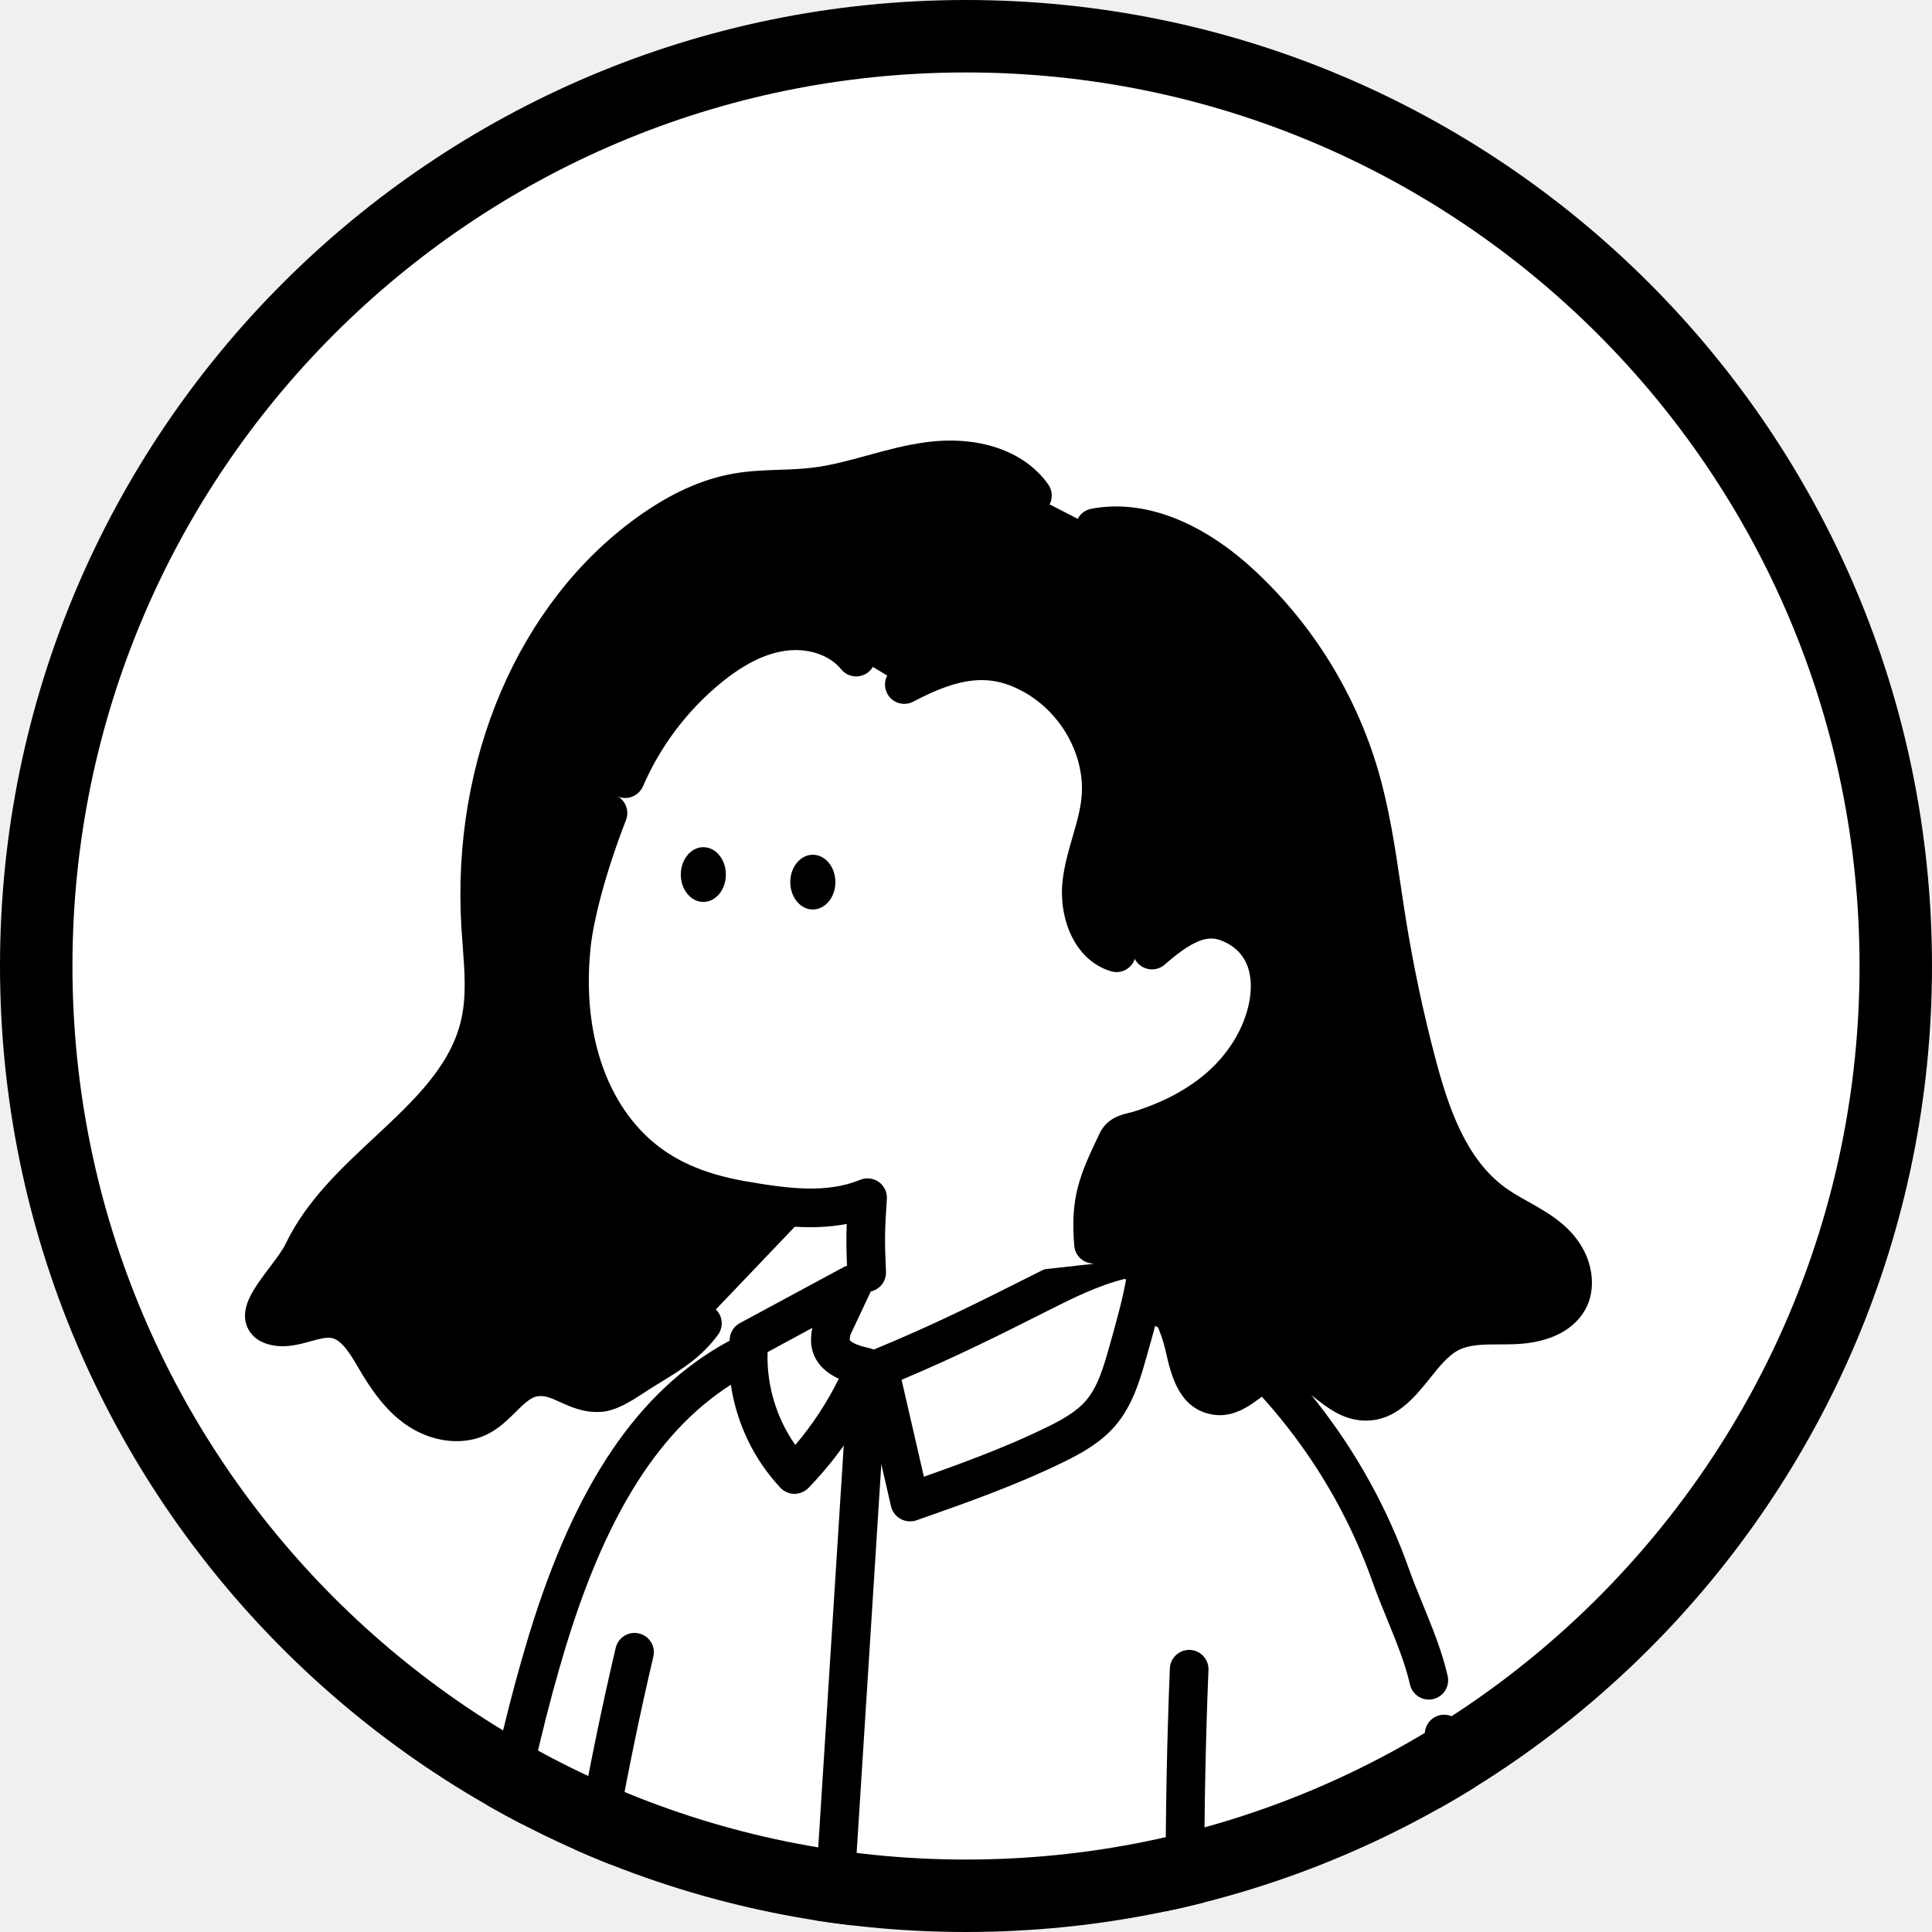
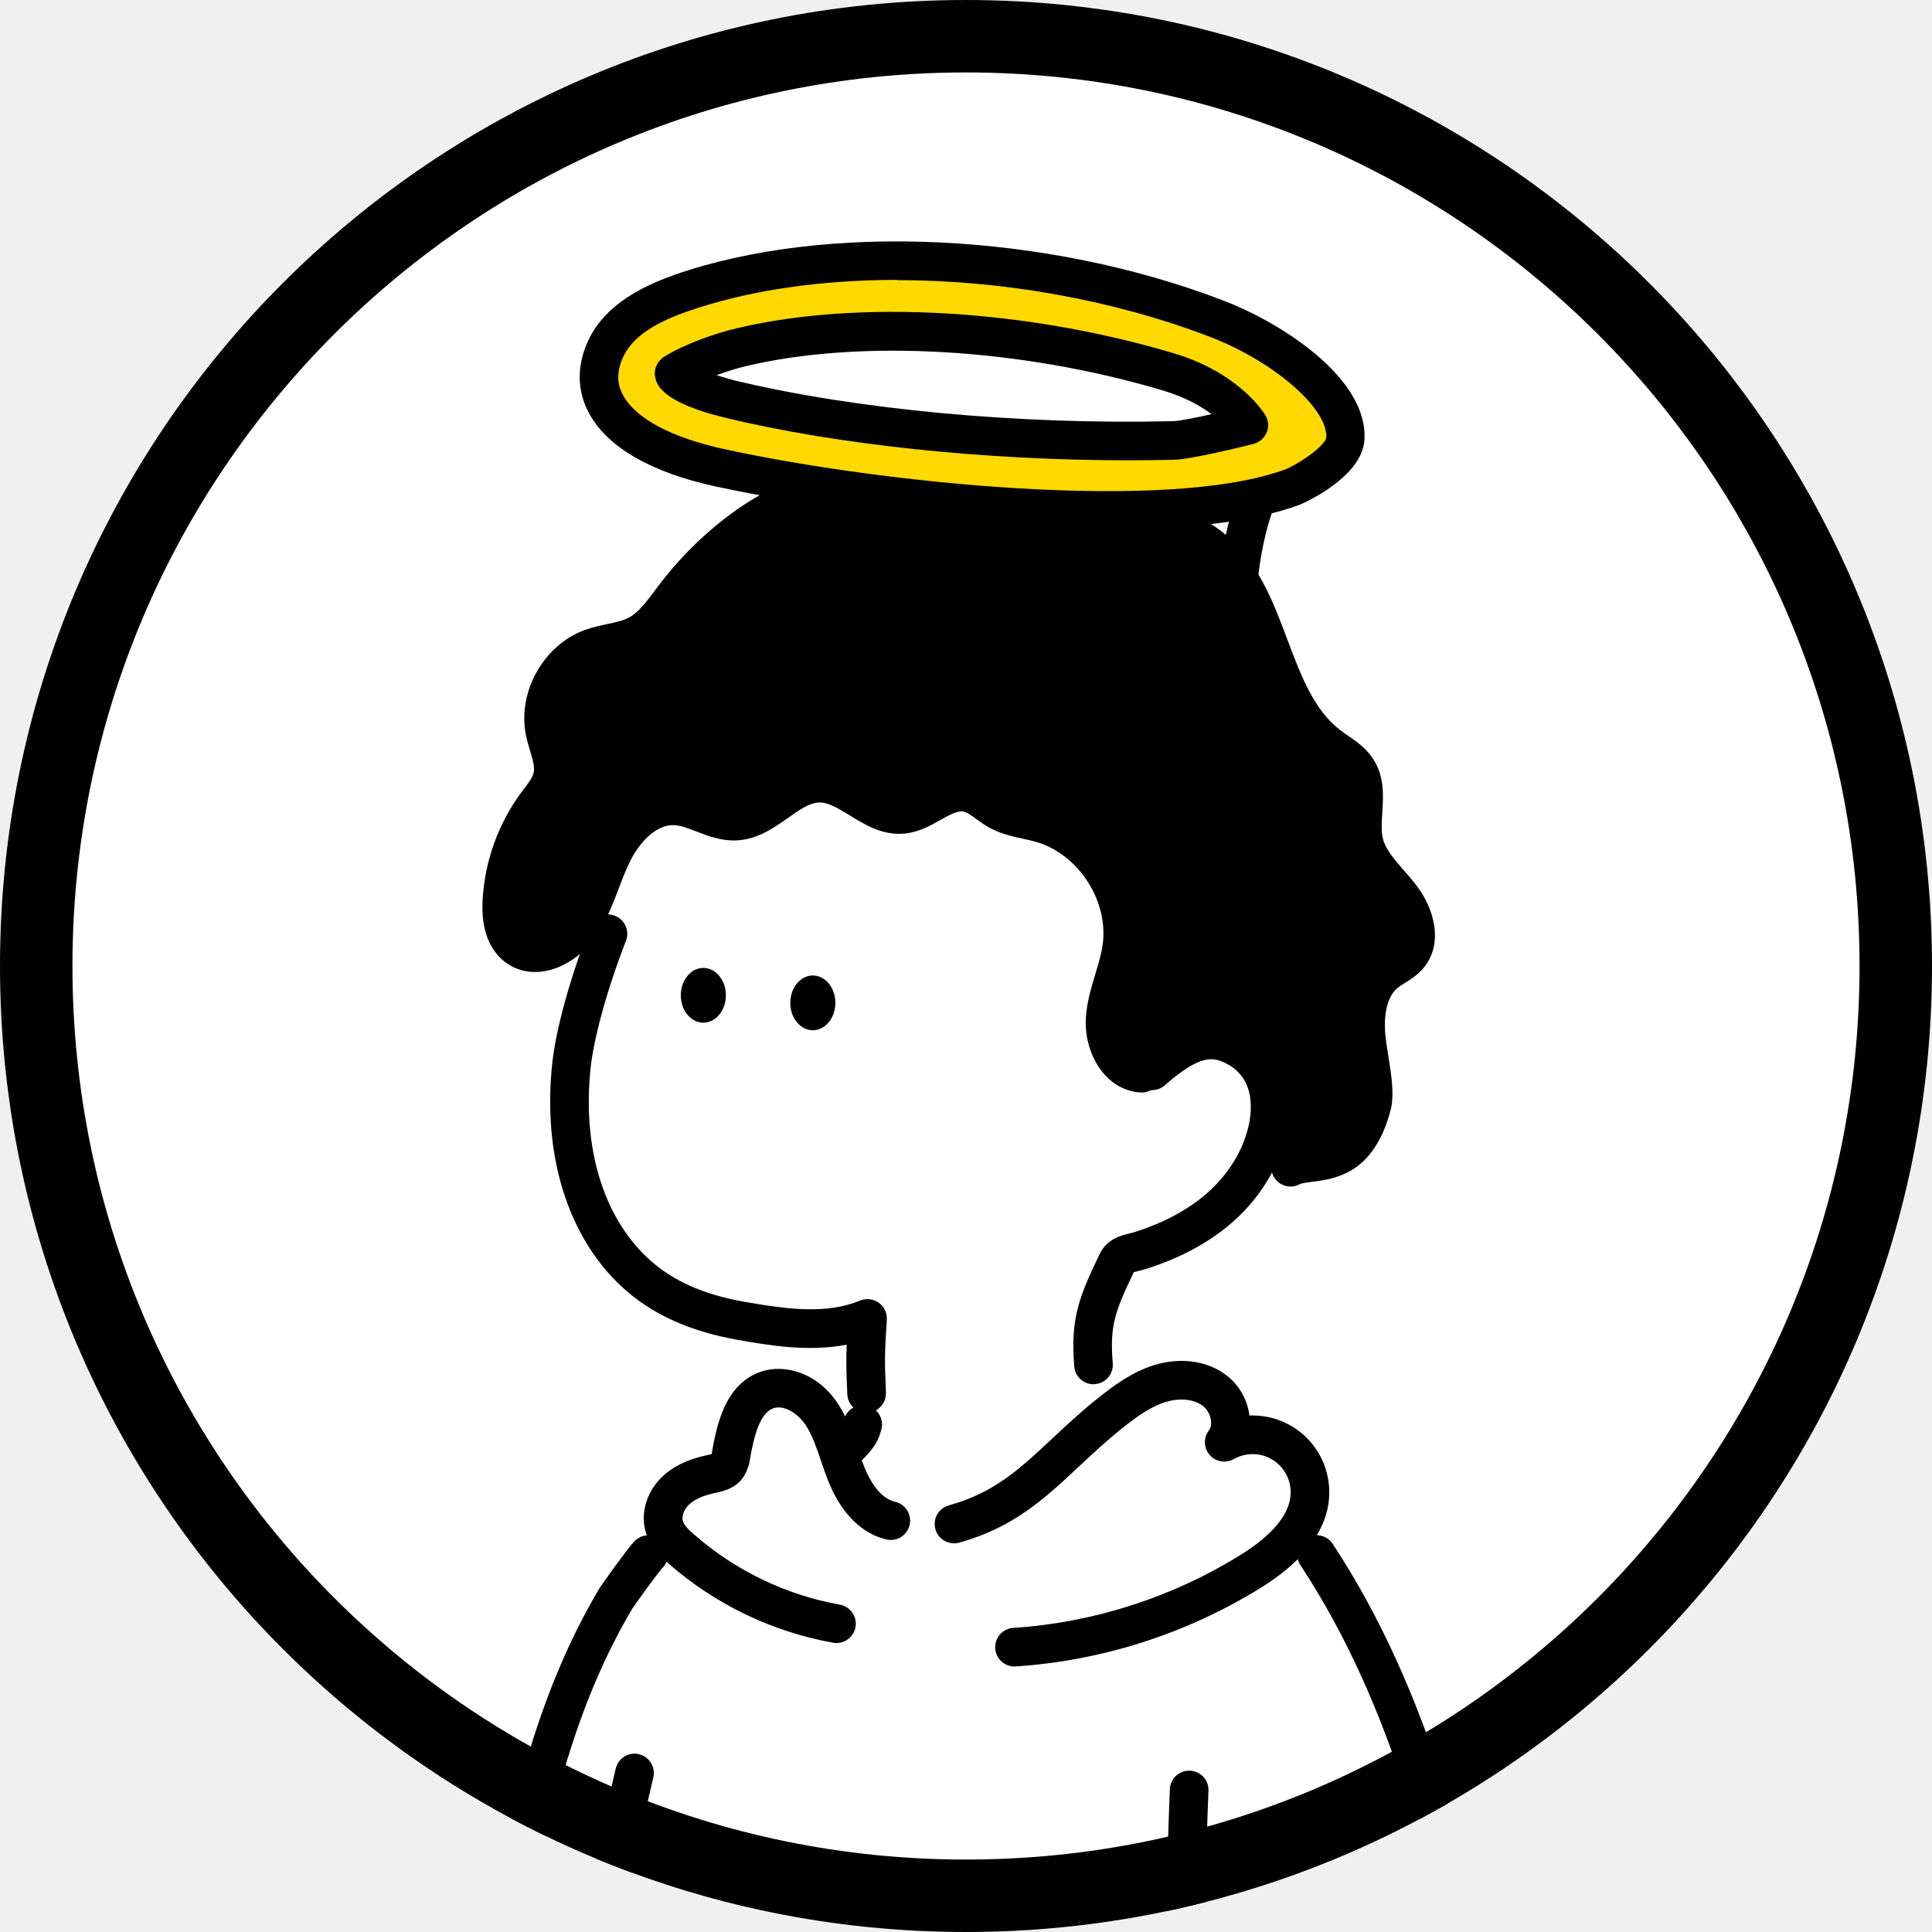
<svg xmlns="http://www.w3.org/2000/svg" width="80" height="80" viewBox="0 0 80 80" fill="none">
-   <mask id="mask0_846_13252" style="mask-type:alpha" maskUnits="userSpaceOnUse" x="0" y="0" width="80" height="80">
+   <mask id="mask0_846_13255" style="mask-type:alpha" maskUnits="userSpaceOnUse" x="0" y="0" width="80" height="80">
    <circle cx="40" cy="40" r="40" fill="white" />
  </mask>
-   <g mask="url(#mask0_846_13252)">
+   <g mask="url(#mask0_846_13255)">
    <rect width="80" height="80" fill="white" />
-     <g clip-path="url(#clip0_846_13252)">
-       <path d="M45.249 51C45.369 52.347 45.92 55.389 47.969 54.933L48.189 55.267C48.089 57.356 47.031 58.829 45.372 60.356C43.687 61.883 41.537 62.8 39.269 62.961C37.269 63.108 35.143 62.629 33.647 61.288C32.151 59.947 31.364 58.088 32.355 56.495H32.499C32.949 56.508 33.364 56.272 33.745 56.032C34.231 55.725 35.232 54.468 35.532 54.107C35.932 53.588 36.095 51.621 36.3 51H45.249Z" fill="white" />
-       <path d="M48.208 54.2C50.567 54.832 52.396 56.649 53.869 58.511C55.476 60.543 56.736 62.825 57.6 65.267C58.084 66.631 58.849 68.165 59.165 69.576L59.587 70.867C61.869 80.697 62.277 90.837 62.427 100.947L62.56 101.099C63.381 104.104 66.448 111.704 67.115 114.904C67.136 115.177 67.091 115.452 66.981 115.704C65.648 117.304 63.381 116.904 61.628 117.448L55.432 118.681C46.564 120.272 37.664 120.661 28.78 119.163L27.104 118.967L21.371 117.869C20.853 117.771 20.285 117.639 19.983 117.203C19.732 116.845 19.733 116.375 19.752 115.939C19.828 114.205 20.028 112.485 20.228 110.764L21.143 102.879H21.073C19.719 102.713 18.631 102.549 17.276 102.385C17.837 96.192 18.557 90.015 19.436 83.852C20.2 78.485 21.089 73.117 22.668 67.932C24.071 63.324 26.296 58.559 30.521 56.248L36.388 56.648L48.208 54.2Z" fill="white" />
-       <path d="M36.4 56.656L37.677 62.2C39.708 61.487 41.744 60.772 43.677 59.827C44.373 59.487 45.072 59.103 45.576 58.515C46.172 57.82 46.439 56.915 46.691 56.031C47.069 54.697 47.451 53.364 47.576 51.981C45.925 52.108 44.4 52.867 42.923 53.612C40.961 54.6 39 55.591 36.4 56.656Z" fill="white" />
-       <path d="M35 54L34.473 54.965C34.401 55.168 34.373 55.384 34.388 55.599C34.479 56.22 35.219 56.476 35.832 56.605C35.143 58.26 34.147 59.771 32.899 61.057C32.208 60.316 31.683 59.437 31.357 58.477C31.032 57.517 30.916 56.5 31.015 55.492L35 53.5C35.248 53.907 35.147 54.123 35 54Z" fill="white" />
-       <path d="M59.164 70.376C58.797 70.376 58.468 70.123 58.384 69.751C58.192 68.895 57.807 67.951 57.433 67.037C57.229 66.54 57.02 66.025 56.845 65.535C56.008 63.169 54.796 60.973 53.241 59.007C52.107 57.573 50.329 55.597 48 54.972C47.573 54.857 47.32 54.419 47.435 53.992C47.549 53.565 47.988 53.312 48.415 53.427C51.203 54.173 53.221 56.403 54.496 58.013C56.16 60.119 57.459 62.468 58.353 64.999C58.515 65.453 58.709 65.928 58.915 66.431C59.313 67.405 59.724 68.413 59.945 69.4C60.041 69.831 59.771 70.259 59.34 70.356C59.281 70.369 59.223 70.376 59.164 70.376Z" fill="black" />
-       <path d="M25.901 119.543C25.852 119.543 25.801 119.537 25.751 119.528L21.224 118.661C20.699 118.556 19.833 118.381 19.332 117.669C18.94 117.111 18.932 116.468 18.956 115.911C19.033 114.148 19.239 112.384 19.436 110.679L21.052 96.744C22.151 87.34 23.285 77.615 25.496 68.232C25.597 67.803 26.028 67.535 26.459 67.637C26.888 67.739 27.155 68.169 27.053 68.6C24.864 77.893 23.735 87.572 22.641 96.932L21.025 110.865C20.831 112.544 20.629 114.279 20.553 115.983C20.544 116.195 20.527 116.592 20.64 116.752C20.773 116.941 21.248 117.037 21.531 117.093L26.051 117.959C26.484 118.041 26.769 118.461 26.685 118.895C26.612 119.276 26.277 119.543 25.901 119.543Z" fill="black" />
-       <path d="M37.683 62.996C37.549 62.996 37.415 62.963 37.297 62.899C37.097 62.789 36.949 62.601 36.897 62.38L35.62 56.836C35.532 56.455 35.733 56.065 36.096 55.916C38.639 54.875 40.6 53.885 42.497 52.931L42.561 52.899C44.023 52.161 45.679 51.325 47.513 51.185C47.748 51.167 47.979 51.253 48.144 51.421C48.309 51.589 48.392 51.821 48.371 52.055C48.24 53.497 47.848 54.877 47.469 56.211L47.457 56.251C47.211 57.117 46.904 58.195 46.18 59.037C45.587 59.729 44.795 60.172 44.025 60.547C42.053 61.511 39.968 62.244 37.951 62.952C37.867 62.981 37.775 62.996 37.683 62.996ZM37.332 57.135L38.256 61.148C39.971 60.541 41.705 59.9 43.325 59.108C43.897 58.828 44.544 58.488 44.968 57.995C45.463 57.417 45.696 56.601 45.92 55.812L45.931 55.772C46.205 54.804 46.469 53.876 46.636 52.94C45.48 53.217 44.365 53.779 43.28 54.327L43.215 54.36C41.452 55.249 39.629 56.167 37.332 57.135Z" fill="black" />
-       <path d="M32.899 61.857C32.896 61.857 32.893 61.857 32.891 61.857C32.672 61.855 32.463 61.763 32.313 61.603C31.54 60.773 30.964 59.808 30.6 58.733C30.236 57.659 30.108 56.543 30.219 55.413C30.244 55.148 30.401 54.913 30.635 54.787L34.937 52.467C35.241 52.303 35.616 52.352 35.867 52.589C36.117 52.827 36.188 53.199 36.041 53.511L35.217 55.264C35.195 55.337 35.184 55.413 35.184 55.491C35.209 55.527 35.364 55.689 35.997 55.823C36.231 55.872 36.429 56.023 36.54 56.233C36.651 56.444 36.663 56.693 36.571 56.913C35.84 58.668 34.797 60.249 33.473 61.615C33.323 61.769 33.115 61.857 32.899 61.857ZM31.784 55.987C31.759 56.747 31.871 57.496 32.116 58.221C32.312 58.8 32.585 59.339 32.932 59.832C33.644 58.993 34.247 58.076 34.733 57.091C34.067 56.781 33.685 56.32 33.596 55.715C33.593 55.695 33.591 55.676 33.589 55.656C33.573 55.429 33.589 55.205 33.636 54.985L31.784 55.987Z" fill="black" />
-       <path d="M21.073 103.68C21.041 103.68 21.008 103.679 20.976 103.675C20.307 103.593 19.693 103.511 19.101 103.431C18.493 103.349 17.864 103.264 17.18 103.181C16.751 103.129 16.44 102.745 16.48 102.315C17.04 96.132 17.768 89.883 18.645 83.74C19.387 78.533 20.295 72.987 21.904 67.7C23.817 61.439 26.435 57.579 30.143 55.551C30.531 55.339 31.016 55.481 31.228 55.869C31.44 56.257 31.297 56.743 30.909 56.955C27.592 58.769 25.216 62.332 23.433 68.167C21.856 73.349 20.96 78.823 20.228 83.965C19.391 89.827 18.691 95.785 18.143 101.688C18.548 101.74 18.935 101.792 19.315 101.844C19.903 101.923 20.509 102.005 21.169 102.085C21.608 102.139 21.92 102.537 21.867 102.976C21.816 103.383 21.472 103.68 21.073 103.68Z" fill="black" />
-       <path d="M34.114 120.668C33.714 120.668 33.368 120.369 33.32 119.963C31.887 107.919 32.666 95.667 33.417 83.817L35.097 57.349C35.126 56.908 35.507 56.577 35.947 56.601C36.388 56.629 36.723 57.009 36.695 57.451L35.015 83.919C34.267 95.696 33.493 107.875 34.91 119.773C34.962 120.212 34.648 120.611 34.209 120.663C34.178 120.667 34.145 120.668 34.114 120.668Z" fill="black" />
-       <path d="M62.483 106.376C62.479 106.376 62.473 106.376 62.469 106.376L50.861 106.185C50.465 106.179 50.133 105.883 50.081 105.489C48.501 93.459 47.949 81.211 48.441 69.087C48.459 68.645 48.831 68.304 49.273 68.32C49.715 68.337 50.059 68.711 50.04 69.152C49.561 80.956 50.079 92.877 51.579 104.597L61.673 104.763C61.668 104.277 61.664 103.793 61.659 103.311C61.555 92.604 61.456 82.492 59.019 71.984C58.919 71.553 59.187 71.124 59.617 71.024C60.048 70.924 60.477 71.192 60.577 71.623C63.055 82.301 63.153 92.499 63.259 103.296C63.265 104.051 63.273 104.807 63.281 105.568C63.284 105.784 63.199 105.992 63.045 106.144C62.897 106.292 62.693 106.376 62.483 106.376Z" fill="black" />
-       <path d="M25.887 32.244C26.657 30.457 27.847 28.881 29.353 27.649C30.233 26.932 31.248 26.328 32.371 26.16C33.493 25.992 34.737 26.325 35.451 27.209L36.745 27.985C38.589 27.008 40.927 26.933 42.756 27.939C44.585 28.944 45.793 31.056 45.576 33.139C45.455 34.303 44.927 35.395 44.795 36.557C44.663 37.72 45.112 39.112 45.627 39.279L45.093 51.256C45.804 51.453 45.911 51.477 46.016 51.5C47.527 52.457 48.609 53.963 49.036 55.7C49.231 56.523 49.421 57.567 50.236 57.777C51.303 58.059 52.081 56.569 53.187 56.463C54.419 56.344 55.224 57.953 56.459 58.035C58.008 58.135 58.619 55.975 59.98 55.235C60.78 54.797 61.749 54.903 62.66 54.876C63.571 54.849 64.612 54.577 64.996 53.752C65.38 52.927 64.897 51.923 64.204 51.327C63.511 50.731 62.636 50.393 61.893 49.86C60.053 48.533 59.244 46.219 58.667 44.028C58.156 42.093 57.741 40.139 57.425 38.161C57.1 36.137 56.877 34.087 56.301 32.119C55.42 29.119 53.755 26.408 51.476 24.267C49.809 22.705 47.58 21.424 45.343 21.853L42.753 20.52C41.828 19.215 39.999 18.892 38.413 19.111C36.828 19.329 35.323 19.971 33.733 20.161C32.667 20.295 31.579 20.212 30.52 20.399C29.173 20.635 27.929 21.291 26.821 22.092C21.845 25.692 19.537 32.203 19.904 38.331C19.984 39.68 20.179 41.052 19.884 42.372C19.003 46.32 14.293 48.199 12.551 51.848C12.043 52.915 10.173 54.541 11.299 54.887C12.14 55.145 13.032 54.449 13.891 54.62C14.661 54.772 15.124 55.537 15.52 56.22C15.989 57.02 16.517 57.82 17.279 58.344C18.04 58.868 19.089 59.08 19.904 58.637C20.719 58.195 21.237 57.141 22.171 57.027C23.224 56.893 23.809 57.749 24.867 57.667C25.267 57.636 25.865 57.249 26.2 57.027C27.296 56.295 28.309 55.863 29.089 54.8L33.671 50" fill="black" />
-       <path d="M45.267 52.333C45.113 50.509 45.481 48.937 46.275 47.287C46.453 46.913 46.841 46.917 47.224 46.796C47.563 46.689 47.899 46.567 48.227 46.428C48.895 46.151 49.525 45.792 50.107 45.361C51.256 44.493 52.151 43.275 52.488 41.861C52.793 40.58 52.579 39.055 51.148 38.333C50.145 37.827 49.245 38.007 47.716 39.351L46.232 39.449C45.113 39.109 44.664 37.716 44.796 36.555C44.928 35.393 45.456 34.3 45.577 33.136C45.795 31.06 44.587 28.948 42.757 27.936C40.928 26.924 38.591 27.003 36.747 27.983L35.452 27.207C34.739 26.323 33.495 25.988 32.372 26.157C31.249 26.327 30.239 26.929 29.355 27.647C27.848 28.879 26.659 30.455 25.888 32.241L25.333 33.467C24.533 34.667 24.4 36.133 24 37.6C24 38.021 22.379 43.712 26.133 47.467C27.467 48.8 29.2 49.333 31 49.733C32.615 49.983 34.379 50.233 35.933 49.6C35.844 50.988 35.831 51.979 35.895 53.368" fill="white" />
-       <path d="M46.232 40.252C46.155 40.252 46.076 40.241 45.999 40.217C44.46 39.749 43.829 37.977 44 36.467C44.073 35.825 44.247 35.227 44.415 34.647C44.575 34.095 44.727 33.573 44.78 33.055C44.96 31.333 43.969 29.517 42.371 28.639C41.021 27.897 39.787 28.009 37.82 29.052C37.429 29.259 36.945 29.111 36.739 28.72C36.532 28.329 36.68 27.845 37.071 27.639C40.121 26.021 41.852 26.528 43.141 27.237C45.288 28.417 46.616 30.877 46.372 33.221C46.303 33.883 46.124 34.497 45.952 35.093C45.796 35.632 45.648 36.141 45.591 36.648C45.495 37.491 45.796 38.484 46.464 38.687C46.887 38.815 47.125 39.263 46.997 39.685C46.892 40.029 46.575 40.252 46.232 40.252Z" fill="black" />
-       <path d="M25.887 33.044C25.781 33.044 25.673 33.023 25.571 32.979C25.165 32.804 24.977 32.333 25.153 31.927C25.972 30.029 27.249 28.336 28.848 27.029C30.013 26.08 31.127 25.537 32.253 25.368C33.761 25.143 35.225 25.655 36.075 26.707C36.352 27.051 36.299 27.555 35.955 27.832C35.611 28.109 35.107 28.056 34.829 27.712C34.344 27.111 33.425 26.812 32.491 26.952C31.656 27.077 30.796 27.508 29.86 28.271C28.459 29.416 27.34 30.9 26.623 32.563C26.491 32.863 26.196 33.044 25.887 33.044Z" fill="black" />
-       <path d="M18.911 59.675C18.208 59.675 17.471 59.447 16.825 59.003C15.941 58.395 15.344 57.5 14.831 56.624C14.552 56.144 14.173 55.491 13.736 55.404C13.512 55.359 13.196 55.447 12.863 55.54C12.357 55.68 11.728 55.855 11.064 55.651C10.481 55.472 10.275 55.076 10.203 54.856C9.953 54.087 10.539 53.311 11.159 52.488C11.425 52.133 11.703 51.768 11.828 51.504C12.671 49.74 14.111 48.396 15.503 47.097C17.131 45.579 18.669 44.144 19.103 42.197C19.316 41.243 19.24 40.229 19.159 39.156C19.139 38.896 19.12 38.636 19.104 38.377C18.691 31.465 21.467 24.976 26.351 21.443C27.735 20.441 29.053 19.843 30.38 19.609C31.021 19.496 31.657 19.475 32.272 19.453C32.745 19.437 33.193 19.421 33.632 19.367C34.397 19.275 35.144 19.071 35.935 18.853C36.696 18.645 37.483 18.429 38.301 18.317C40.508 18.013 42.416 18.663 43.403 20.056C43.659 20.416 43.573 20.916 43.212 21.171C42.852 21.427 42.352 21.341 42.097 20.98C41.348 19.924 39.759 19.729 38.52 19.9C37.804 19.999 37.101 20.191 36.357 20.395C35.545 20.617 34.705 20.847 33.827 20.952C33.32 21.015 32.816 21.033 32.327 21.049C31.741 21.069 31.189 21.089 30.656 21.183C29.572 21.372 28.471 21.881 27.287 22.736C22.843 25.952 20.317 31.907 20.699 38.279C20.713 38.529 20.732 38.781 20.752 39.032C20.837 40.173 20.927 41.355 20.661 42.541C20.119 44.971 18.325 46.644 16.591 48.263C15.248 49.515 13.98 50.697 13.269 52.188C13.075 52.599 12.748 53.029 12.433 53.448C12.293 53.633 12.099 53.891 11.951 54.113C12.1 54.087 12.264 54.041 12.432 53.995C12.908 53.863 13.448 53.712 14.044 53.831C15.191 54.057 15.804 55.115 16.209 55.813C16.693 56.637 17.137 57.272 17.729 57.68C18.223 58.02 18.968 58.229 19.519 57.929C19.745 57.805 19.977 57.577 20.221 57.336C20.675 56.888 21.24 56.329 22.069 56.228C22.829 56.132 23.407 56.395 23.871 56.607C24.253 56.781 24.503 56.887 24.8 56.864C24.853 56.857 25.081 56.803 25.752 56.356C26.031 56.169 26.3 56.005 26.561 55.845C27.303 55.392 27.943 55 28.44 54.323C28.701 53.967 29.203 53.889 29.559 54.151C29.915 54.412 29.992 54.912 29.731 55.269C29.048 56.2 28.209 56.715 27.397 57.211C27.149 57.363 26.893 57.519 26.64 57.688C26.075 58.064 25.476 58.417 24.924 58.46C24.201 58.516 23.649 58.265 23.207 58.063C22.805 57.88 22.564 57.777 22.267 57.816C21.976 57.852 21.684 58.14 21.345 58.475C21.047 58.769 20.708 59.104 20.281 59.336C19.872 59.565 19.4 59.675 18.911 59.675Z" fill="black" />
-       <path d="M56.564 58.824C56.509 58.824 56.453 58.823 56.397 58.819C55.567 58.764 54.947 58.279 54.399 57.849C53.963 57.508 53.584 57.212 53.256 57.244C52.987 57.271 52.647 57.529 52.319 57.78C51.728 58.231 50.993 58.793 50.023 58.535C48.784 58.209 48.481 56.883 48.281 56.005L48.249 55.865C47.883 54.376 46.977 53.088 45.696 52.235L45.52 52.196C45.088 52.103 44.815 51.676 44.908 51.244C45.001 50.812 45.428 50.539 45.86 50.632L46.179 50.701C46.271 50.721 46.357 50.757 46.437 50.808C48.131 51.881 49.327 53.545 49.805 55.492L49.841 55.648C49.963 56.179 50.129 56.907 50.432 56.987C50.631 57.04 50.924 56.831 51.348 56.508C51.831 56.139 52.379 55.72 53.104 55.651C54.071 55.557 54.8 56.129 55.385 56.588C55.787 56.901 56.165 57.199 56.505 57.22C56.984 57.252 57.367 56.808 57.948 56.08C58.392 55.525 58.896 54.896 59.589 54.516C60.409 54.068 61.311 54.067 62.105 54.065C62.281 54.065 62.456 54.065 62.629 54.06C62.945 54.051 63.996 53.973 64.265 53.397C64.476 52.947 64.119 52.299 63.676 51.916C63.34 51.627 62.931 51.396 62.497 51.153C62.143 50.955 61.776 50.748 61.421 50.495C59.375 49.031 58.485 46.504 57.885 44.228C57.369 42.276 56.947 40.276 56.628 38.284C56.556 37.832 56.488 37.377 56.42 36.924C56.193 35.397 55.959 33.817 55.525 32.34C54.685 29.481 53.092 26.891 50.92 24.851C49.847 23.841 47.713 22.213 45.485 22.64C45.052 22.723 44.632 22.439 44.549 22.004C44.467 21.571 44.751 21.151 45.185 21.068C47.353 20.653 49.78 21.581 52.017 23.684C54.397 25.92 56.141 28.757 57.063 31.889C57.527 33.475 57.769 35.108 58.004 36.689C58.071 37.137 58.137 37.585 58.209 38.032C58.52 39.972 58.932 41.92 59.435 43.821C59.989 45.924 60.727 48.029 62.356 49.196C62.639 49.399 62.951 49.575 63.283 49.76C63.767 50.032 64.267 50.312 64.724 50.707C65.981 51.792 66.12 53.215 65.719 54.076C65.263 55.052 64.185 55.615 62.683 55.661C62.495 55.667 62.303 55.668 62.112 55.668C61.449 55.669 60.824 55.669 60.361 55.923C59.949 56.148 59.585 56.603 59.201 57.083C58.573 57.861 57.803 58.824 56.564 58.824Z" fill="black" />
-       <path d="M45.279 52.319C44.868 52.319 44.517 52.004 44.483 51.585C44.313 49.577 44.704 48.659 45.533 46.931C45.837 46.3 46.412 46.161 46.756 46.079C46.831 46.06 46.901 46.044 46.963 46.024C47.28 45.924 47.593 45.809 47.896 45.681C48.508 45.428 49.083 45.101 49.611 44.709C50.675 43.905 51.416 42.824 51.691 41.667C51.832 41.084 52.024 39.668 50.775 39.037C50.229 38.761 49.695 38.653 48.229 39.941C47.897 40.233 47.392 40.2 47.1 39.868C46.808 39.536 46.841 39.031 47.173 38.739C49.277 36.889 50.493 37.103 51.495 37.608C53.047 38.392 53.717 40.089 53.245 42.039C52.885 43.553 51.935 44.957 50.569 45.988C49.932 46.461 49.241 46.853 48.513 47.155C48.168 47.3 47.807 47.433 47.443 47.547C47.332 47.581 47.225 47.608 47.132 47.631C47.073 47.645 46.997 47.663 46.948 47.679C46.181 49.279 45.944 49.88 46.077 51.448C46.115 51.888 45.788 52.275 45.348 52.312C45.324 52.317 45.301 52.319 45.279 52.319Z" fill="black" />
-       <path d="M35.885 53.499C35.46 53.499 35.107 53.164 35.087 52.735C35.044 51.796 35.035 51.324 35.061 50.68C33.459 50.989 31.827 50.705 30.568 50.485C28.535 50.127 26.955 49.403 25.737 48.271C23.5 46.187 22.456 42.808 22.872 38.999C23.028 37.587 23.609 35.485 24.429 33.377C24.589 32.965 25.053 32.761 25.465 32.921C25.877 33.081 26.081 33.545 25.921 33.957C25.012 36.296 24.572 38.185 24.463 39.173C24.101 42.473 24.963 45.363 26.828 47.099C27.825 48.027 29.101 48.601 30.844 48.908C32.625 49.219 34.216 49.428 35.621 48.853C35.876 48.749 36.167 48.784 36.391 48.944C36.615 49.105 36.74 49.369 36.723 49.644C36.637 50.985 36.623 51.281 36.687 52.657C36.707 53.099 36.365 53.473 35.924 53.493C35.909 53.499 35.897 53.499 35.885 53.499Z" fill="black" />
-       <path d="M29.124 37.347C29.64 37.347 30.057 36.839 30.057 36.213C30.057 35.587 29.64 35.08 29.124 35.08C28.608 35.08 28.191 35.587 28.191 36.213C28.191 36.839 28.608 37.347 29.124 37.347Z" fill="black" />
-       <path d="M33.657 37.66C34.173 37.66 34.591 37.153 34.591 36.527C34.591 35.901 34.173 35.393 33.657 35.393C33.142 35.393 32.724 35.901 32.724 36.527C32.724 37.153 33.142 37.66 33.657 37.66Z" fill="black" />
+     <g clip-path="url(#clip0_846_13255)">
+       <path d="M45.249 56C45.369 57.347 45.92 60.389 47.969 59.933L48.189 60.267C48.089 62.356 47.031 63.829 45.372 65.356C43.687 66.883 41.537 67.8 39.269 67.961C37.269 68.108 35.143 67.629 33.647 66.288C32.151 64.947 31.364 63.088 32.355 61.495H32.499C32.949 61.508 33.364 61.272 33.745 61.032C34.231 60.725 35.232 59.468 35.532 59.107C35.932 58.588 36.095 56.621 36.3 56H45.249Z" fill="white" />
+       <path d="M21.076 107.881C19.779 107.635 18.579 107.635 17.245 107.368C18.179 98.035 18.979 89.101 20.979 79.635C22.045 74.835 22.979 70.435 25.512 66.168C25.512 66.168 26.472 64.795 26.845 64.375L27.52 63.26C27.341 62.739 27.557 62.14 27.948 61.752C28.339 61.364 28.881 61.159 29.415 61.044C29.663 60.991 29.937 60.943 30.096 60.745C30.189 60.608 30.247 60.448 30.264 60.283C30.459 59.197 30.745 57.883 31.795 57.547C32.651 57.272 33.573 57.863 34.061 58.62C34.549 59.377 34.728 60.283 35.072 61.113C35.416 61.944 36.005 62.769 36.884 62.967L38.46 63.46C41.372 62.66 43.604 60.4 45.964 58.516C46.591 58.017 47.249 57.531 48.013 57.291C48.777 57.051 49.672 57.092 50.305 57.583C50.939 58.073 51.18 59.076 50.695 59.716C51.059 59.509 51.471 59.403 51.889 59.407C52.308 59.411 52.717 59.524 53.077 59.737C53.437 59.951 53.735 60.255 53.94 60.619C54.145 60.983 54.251 61.396 54.245 61.813L54.512 64.373C56.576 67.505 58.043 70.972 59.163 74.585L59.587 75.867C61.865 85.676 62.275 95.793 62.425 105.881L62.559 106.099C63.38 109.104 66.447 116.704 67.113 119.904C67.135 120.177 67.089 120.452 66.98 120.704C65.647 122.304 63.38 121.904 61.627 122.448L55.431 123.681C46.563 125.272 37.663 125.661 28.779 124.163L27.103 123.967L21.369 122.869C20.852 122.771 20.284 122.639 19.981 122.203C19.731 121.845 19.732 121.375 19.751 120.939C19.827 119.205 20.027 117.485 20.227 115.764L21.14 107.889L21.076 107.881Z" fill="white" />
+       <path d="M41.211 68.259C41.239 68.683 41.591 69.007 42.008 69.007C42.027 69.007 42.044 69.007 42.06 69.003C45.627 68.769 49.119 67.652 52.16 65.775C52.788 65.388 53.315 64.983 53.739 64.562C53.76 64.647 53.796 64.73 53.847 64.808C55.692 67.608 57.181 70.883 58.401 74.817C58.508 75.161 58.824 75.381 59.165 75.381C59.244 75.381 59.324 75.369 59.401 75.345C59.824 75.215 60.06 74.767 59.929 74.344C58.664 70.263 57.112 66.856 55.183 63.928C55.032 63.699 54.785 63.573 54.53 63.568C54.863 63.011 55.035 62.43 55.043 61.828C55.049 61.269 54.908 60.717 54.635 60.231C54.361 59.744 53.963 59.336 53.481 59.052C53.001 58.768 52.452 58.616 51.893 58.611C51.84 58.611 51.788 58.611 51.735 58.613C51.657 57.987 51.333 57.373 50.792 56.955C50.004 56.344 48.873 56.185 47.771 56.532C46.863 56.817 46.104 57.384 45.463 57.895C44.759 58.456 44.17 59.007 43.601 59.539L43.579 59.56C42.23 60.822 41.165 61.819 39.292 62.333C38.865 62.451 38.615 62.891 38.732 63.317C38.849 63.744 39.291 63.995 39.716 63.877C41.971 63.259 43.284 62.029 44.673 60.728L44.695 60.708C45.242 60.197 45.807 59.668 46.46 59.147C47.012 58.708 47.604 58.261 48.251 58.059C48.845 57.872 49.444 57.933 49.813 58.22C50.129 58.465 50.251 58.979 50.055 59.237C49.825 59.54 49.84 59.963 50.091 60.248C50.341 60.533 50.757 60.604 51.088 60.417C51.325 60.283 51.595 60.212 51.867 60.212H51.88C52.157 60.213 52.431 60.289 52.669 60.431C52.908 60.572 53.105 60.773 53.241 61.016C53.377 61.259 53.448 61.532 53.444 61.809C53.433 62.677 52.719 63.553 51.321 64.415C48.501 66.156 45.263 67.191 41.956 67.408C41.516 67.437 41.181 67.817 41.211 68.259Z" fill="black" />
+       <path fill-rule="evenodd" clip-rule="evenodd" d="M26.072 124.576C26.023 124.576 25.972 124.571 25.921 124.561L21.223 123.661C20.697 123.556 19.832 123.381 19.331 122.669C19.186 122.463 19.094 122.246 19.036 122.026C18.447 121.924 17.883 121.699 17.381 121.364C16.713 120.919 16.184 120.297 15.852 119.567C15.797 119.447 15.773 119.316 15.781 119.185C15.794 118.976 15.81 118.761 15.827 118.544L15.829 118.508C15.968 116.635 16.111 114.697 14.815 113.4C14.712 113.297 14.64 113.169 14.604 113.028C14.289 111.768 14.983 110.561 16.341 109.961C16.402 109.312 16.493 108.626 16.71 107.959C16.529 107.793 16.427 107.548 16.453 107.288C16.511 106.71 16.569 106.133 16.625 105.558L16.666 105.144C17.529 96.458 18.344 88.251 20.2 79.468L20.287 79.077C21.32 74.42 22.297 70.021 24.828 65.757C24.839 65.74 24.849 65.724 24.86 65.708L24.875 65.687C25.028 65.469 25.873 64.266 26.252 63.841C26.394 63.681 26.586 63.592 26.784 63.575C26.777 63.557 26.77 63.539 26.764 63.52C26.496 62.74 26.74 61.824 27.385 61.184C27.837 60.736 28.445 60.435 29.248 60.261L29.295 60.251C29.347 60.24 29.416 60.225 29.468 60.211C29.468 60.209 29.469 60.205 29.469 60.205C29.469 60.205 29.469 60.202 29.469 60.2C29.472 60.179 29.475 60.159 29.479 60.139L29.479 60.135C29.674 59.067 29.999 57.283 31.552 56.784C32.477 56.488 33.868 56.804 34.741 58.193C34.836 58.343 34.919 58.496 34.995 58.65C35.153 58.306 35.539 58.112 35.919 58.209C36.347 58.317 36.607 58.753 36.497 59.181C36.377 59.66 36.184 59.98 35.684 60.47C35.725 60.584 35.768 60.696 35.813 60.805C36.001 61.257 36.413 62.039 37.061 62.185C37.492 62.283 37.763 62.711 37.667 63.141C37.569 63.572 37.141 63.843 36.711 63.747C35.708 63.521 34.864 62.695 34.335 61.42C34.204 61.105 34.096 60.789 33.993 60.483L33.988 60.468C33.812 59.948 33.644 59.456 33.385 59.045C33.085 58.568 32.5 58.161 32.04 58.308C31.456 58.496 31.225 59.481 31.057 60.399C31.023 60.683 30.92 60.956 30.76 61.193C30.748 61.211 30.735 61.228 30.721 61.245C30.394 61.652 29.936 61.75 29.631 61.815L29.628 61.816L29.585 61.825C29.099 61.931 28.739 62.096 28.513 62.319C28.315 62.516 28.213 62.809 28.279 63C28.34 63.179 28.543 63.371 28.732 63.533C30.449 65.037 32.539 66.044 34.779 66.447C35.213 66.525 35.503 66.941 35.424 67.376C35.352 67.763 35.015 68.035 34.636 68.035C34.589 68.035 34.541 68.031 34.493 68.021C31.968 67.567 29.612 66.432 27.681 64.741C27.653 64.717 27.624 64.691 27.595 64.665C27.561 64.751 27.512 64.833 27.447 64.905C27.172 65.213 26.461 66.211 26.188 66.6C23.799 70.636 22.851 74.904 21.848 79.424L21.763 79.807C19.924 88.506 19.114 96.678 18.255 105.332L18.255 105.339C18.209 105.792 18.164 106.247 18.119 106.703C18.517 106.759 18.912 106.8 19.321 106.841L19.343 106.843C19.703 106.88 20.07 106.918 20.445 106.968L21.055 101.705C22.152 92.313 23.287 82.602 25.495 73.232C25.596 72.803 26.027 72.535 26.457 72.637C26.887 72.739 27.153 73.169 27.052 73.6C24.865 82.883 23.736 92.551 22.644 101.901L21.023 115.872C20.829 117.549 20.628 119.281 20.552 120.983C20.543 121.195 20.525 121.592 20.639 121.752C20.772 121.941 21.247 122.037 21.529 122.093L26.22 122.991C26.653 123.073 26.939 123.493 26.855 123.927C26.784 124.309 26.449 124.576 26.072 124.576ZM16.131 112.463C16.107 111.854 16.79 111.509 17.056 111.397C17.977 111.662 18.921 111.825 19.875 111.883L19.429 115.727C19.254 117.243 19.073 118.805 18.982 120.37C18.731 120.294 18.491 120.181 18.271 120.033C17.904 119.788 17.603 119.459 17.393 119.072C17.399 118.978 17.406 118.884 17.413 118.789C17.417 118.735 17.422 118.68 17.425 118.625L17.425 118.623C17.57 116.672 17.747 114.259 16.131 112.463ZM20.26 108.558L20.059 110.291C19.347 110.253 18.64 110.148 17.947 109.979C18.003 109.41 18.089 108.847 18.272 108.337C18.573 108.374 18.868 108.404 19.159 108.433L19.22 108.44C19.574 108.476 19.917 108.512 20.26 108.558Z" fill="black" />
+       <path fill-rule="evenodd" clip-rule="evenodd" d="M28.645 124.949C32.421 125.587 36.277 125.905 40.263 125.905C45.091 125.905 50.109 125.436 55.392 124.498C56.109 125.05 56.952 125.341 57.881 125.341C57.981 125.341 58.084 125.339 58.187 125.331C59.6 125.238 60.829 124.47 61.653 123.245C61.723 123.242 61.793 123.231 61.864 123.211C62.361 123.056 62.932 122.984 63.535 122.909C64.92 122.737 66.489 122.541 67.595 121.215C67.644 121.156 67.684 121.091 67.715 121.02C67.873 120.651 67.941 120.243 67.911 119.841C67.908 119.807 67.903 119.773 67.896 119.74C67.499 117.834 66.33 114.565 65.199 111.404L65.199 111.403C64.411 109.203 63.668 107.124 63.329 105.887C63.306 105.803 63.271 105.726 63.226 105.657C63.094 96.016 62.741 86.739 60.472 76.959C60.372 76.528 59.943 76.26 59.512 76.36C59.081 76.46 58.813 76.889 58.913 77.32C61.445 88.236 61.555 98.593 61.671 109.557V109.56L61.673 109.763L51.579 109.597C50.079 97.877 49.561 85.956 50.04 74.152C50.059 73.711 49.715 73.337 49.273 73.32C48.832 73.304 48.459 73.645 48.441 74.087C47.949 86.211 48.501 98.459 50.081 110.489C50.122 110.799 50.337 111.048 50.619 111.144C50.506 111.963 50.477 112.792 50.532 113.619C50.532 113.768 50.557 113.915 50.609 114.055C50.669 114.215 50.759 114.359 50.876 114.481C50.887 114.493 50.899 114.504 50.91 114.515C50.427 114.881 50.027 115.348 49.851 115.911C49.699 116.397 49.652 117.155 50.292 117.995C50.884 118.773 51.701 119.241 52.423 119.653C52.565 119.735 52.707 119.816 52.848 119.9C53.045 120.017 53.261 120.802 53.355 121.146L53.357 121.153C53.423 121.393 53.485 121.62 53.559 121.823C53.728 122.287 53.929 122.71 54.158 123.088C45.075 124.611 36.805 124.704 28.911 123.372C28.475 123.297 28.063 123.592 27.989 124.028C27.916 124.463 28.209 124.876 28.645 124.949ZM53.384 114.785C53.304 115.013 53.122 115.203 52.873 115.283C52.132 115.523 51.503 115.988 51.377 116.389C51.353 116.465 51.291 116.667 51.564 117.025C51.96 117.545 52.57 117.894 53.215 118.263L53.216 118.264L53.325 118.326C53.439 118.392 53.553 118.457 53.665 118.524C54.417 118.97 54.684 119.944 54.899 120.726L54.9 120.729C54.956 120.936 55.011 121.132 55.061 121.273C55.493 122.459 56.365 123.844 58.08 123.733C59.207 123.659 60.567 122.812 61.013 120.659C61.356 119.003 61.046 117.221 60.746 115.496L60.73 115.4C60.699 115.223 60.668 115.046 60.639 114.869C60.633 114.834 60.629 114.799 60.628 114.764L53.384 114.785ZM62.017 114.195C62.118 114.306 62.189 114.445 62.216 114.604C62.251 114.808 62.285 115.012 62.321 115.217L62.322 115.224C62.648 117.095 62.984 119.03 62.58 120.984C62.548 121.139 62.511 121.291 62.47 121.439C62.76 121.393 63.049 121.357 63.335 121.321C64.535 121.172 65.579 121.041 66.28 120.285C66.307 120.196 66.319 120.101 66.316 120.008C65.929 118.2 64.744 114.886 63.696 111.955L63.654 111.838L63.652 111.833C63.521 111.466 63.391 111.102 63.263 110.745C63.231 110.894 63.156 111.033 63.045 111.143C62.897 111.292 62.693 111.376 62.483 111.376H62.469L62.201 111.372L62.267 113.061C62.273 113.269 62.289 113.78 62.017 114.195ZM60.599 111.345L52.226 111.208C52.126 111.864 52.088 112.528 52.112 113.192L60.669 113.168C60.669 113.159 60.669 113.149 60.669 113.138C60.669 113.132 60.669 113.126 60.668 113.12L60.599 111.345Z" fill="black" />
+       <path d="M47.265 44.443C46.267 44.369 45.699 43.196 45.76 42.199C45.821 41.201 46.293 40.271 46.441 39.281C46.781 37.061 45.269 34.705 43.108 34.091C42.517 33.923 41.884 33.868 41.347 33.571C40.899 33.321 40.525 32.904 40.023 32.816C39.096 32.645 38.333 33.616 37.396 33.72C36.152 33.853 35.191 32.428 33.939 32.431C32.645 32.431 31.751 33.94 30.46 34.001C29.595 34.043 28.821 33.413 27.956 33.371C26.837 33.317 25.908 34.255 25.401 35.253C24.895 36.252 24.644 37.38 24.02 38.311C23.449 39.161 22.257 39.817 21.425 39.22C20.851 38.809 20.74 38.004 20.781 37.3C20.865 35.856 21.365 34.467 22.22 33.3C22.487 32.945 22.783 32.596 22.879 32.167C23.012 31.535 22.687 30.907 22.559 30.272C22.277 28.872 23.144 27.331 24.487 26.843C25.121 26.613 25.831 26.596 26.425 26.277C27.02 25.959 27.441 25.355 27.855 24.803C30.043 21.88 33.548 19.488 37.14 20.136C39.344 20.536 41.273 22.02 44.015 22.536C45.923 21.119 48.863 21.336 50.532 23.033C52.688 25.215 52.604 29.081 55.065 30.916C55.457 31.209 55.913 31.449 56.181 31.857C56.751 32.724 56.237 33.901 56.481 34.911C56.695 35.787 57.439 36.411 57.992 37.123C58.545 37.835 58.9 38.913 58.309 39.595C58.052 39.891 57.669 40.041 57.367 40.289C56.623 40.897 56.475 41.98 56.567 42.936C56.659 43.892 56.989 45.107 56.8 45.8C56.039 48.617 54.277 47.899 53.441 48.333" fill="black" />
+       <path d="M25.333 38.467C24.533 39.667 24.4 41.133 24 42.6C24 43.021 22.378 48.712 26.133 52.467C27.466 53.8 29.2 54.333 31 54.733C32.614 54.983 34.379 55.233 35.933 54.6C35.844 55.988 35.831 56.979 35.895 58.368L45.267 57.4C45.113 55.576 45.477 53.935 46.27 52.284C46.449 51.911 46.837 51.915 47.22 51.793C47.559 51.687 47.895 51.564 48.223 51.425C48.891 51.148 49.521 50.789 50.102 50.359C51.252 49.491 52.147 48.272 52.484 46.859C52.789 45.577 52.575 44.052 51.144 43.331C50.141 42.824 49.241 43.004 47.712 44.348L47.261 44.444C46.263 44.371 45.695 43.197 45.756 42.2C45.817 41.203 46.289 40.272 46.437 39.283C46.777 37.063 45.265 34.707 43.104 34.092C42.513 33.924 41.88 33.869 41.343 33.572C40.895 33.323 40.521 32.905 40.019 32.817C39.092 32.647 38.329 33.617 37.392 33.721C36.148 33.855 35.187 32.429 33.934 32.432C32.641 32.432 31.747 33.941 30.456 34.003C29.59 34.044 28.817 33.415 27.952 33.372C26.833 33.319 25.904 34.256 25.397 35.255C24.89 36.253 24.64 37.381 24.016 38.312" fill="white" />
+       <path d="M53.441 49.133C53.152 49.133 52.873 48.976 52.731 48.703C52.527 48.311 52.68 47.828 53.072 47.624C53.413 47.447 53.781 47.399 54.137 47.353C54.956 47.248 55.603 47.165 56.028 45.591C56.113 45.277 56 44.572 55.909 44.007C55.856 43.676 55.801 43.335 55.771 43.013C55.629 41.548 56.016 40.36 56.861 39.671C57.02 39.54 57.184 39.437 57.329 39.348C57.484 39.251 57.631 39.16 57.707 39.071C57.965 38.772 57.735 38.095 57.361 37.615C57.231 37.447 57.084 37.279 56.929 37.101C56.451 36.556 55.909 35.937 55.705 35.1C55.576 34.564 55.609 34.031 55.64 33.559C55.673 33.035 55.701 32.583 55.515 32.297C55.399 32.121 55.163 31.959 54.912 31.787C54.803 31.712 54.693 31.636 54.588 31.557C53.084 30.436 52.441 28.728 51.82 27.076C51.32 25.745 50.847 24.489 49.965 23.596C48.584 22.192 46.079 22.001 44.495 23.179C44.316 23.312 44.089 23.364 43.869 23.323C42.343 23.035 41.043 22.461 39.897 21.955C38.899 21.513 37.956 21.097 37 20.923C34.771 20.52 31.364 21.453 28.497 25.281L28.407 25.403C27.988 25.965 27.513 26.601 26.805 26.981C26.356 27.223 25.883 27.324 25.464 27.412C25.211 27.467 24.971 27.517 24.76 27.593C23.789 27.945 23.141 29.1 23.344 30.113C23.376 30.269 23.425 30.439 23.479 30.617C23.628 31.121 23.797 31.691 23.663 32.331C23.537 32.892 23.225 33.301 22.949 33.663L22.861 33.779C22.101 34.816 21.657 36.051 21.581 37.344C21.545 37.955 21.659 38.4 21.892 38.567C21.96 38.616 22.073 38.675 22.288 38.636C22.657 38.569 23.097 38.252 23.357 37.863C23.679 37.384 23.895 36.819 24.124 36.22C24.292 35.783 24.465 35.331 24.689 34.889C25.283 33.72 26.464 32.496 27.996 32.569C28.531 32.596 29.004 32.779 29.42 32.939C29.803 33.087 30.131 33.215 30.424 33.2C30.825 33.181 31.255 32.879 31.711 32.557C32.329 32.121 33.029 31.628 33.941 31.628H33.947C34.772 31.628 35.44 32.039 36.029 32.401C36.517 32.701 36.939 32.961 37.313 32.921C37.56 32.893 37.855 32.728 38.168 32.552C38.701 32.252 39.365 31.879 40.171 32.027C40.676 32.115 41.064 32.397 41.376 32.624C41.505 32.717 41.627 32.807 41.739 32.869C42.001 33.015 42.345 33.089 42.711 33.169C42.911 33.213 43.119 33.259 43.329 33.319C45.885 34.045 47.637 36.773 47.235 39.4C47.161 39.892 47.021 40.353 46.887 40.8C46.733 41.305 46.589 41.783 46.561 42.245C46.524 42.863 46.849 43.607 47.327 43.643C47.767 43.675 48.099 44.059 48.065 44.499C48.033 44.939 47.649 45.271 47.209 45.237C45.712 45.128 44.877 43.548 44.964 42.147C45.004 41.497 45.183 40.907 45.355 40.336C45.479 39.927 45.595 39.54 45.652 39.16C45.932 37.332 44.668 35.363 42.891 34.857C42.727 34.811 42.552 34.772 42.368 34.732C41.928 34.636 41.431 34.527 40.961 34.268C40.763 34.157 40.588 34.031 40.433 33.919C40.228 33.769 40.033 33.628 39.887 33.603C39.645 33.559 39.324 33.739 38.952 33.948C38.533 34.184 38.06 34.451 37.485 34.513C36.565 34.612 35.835 34.163 35.189 33.765C34.741 33.489 34.317 33.229 33.943 33.229H33.941C33.535 33.229 33.116 33.524 32.631 33.867C32.037 34.284 31.365 34.759 30.499 34.799C29.871 34.829 29.324 34.617 28.843 34.432C28.509 34.303 28.193 34.181 27.917 34.168C27.148 34.131 26.465 34.924 26.116 35.613C25.929 35.981 25.779 36.375 25.619 36.793C25.368 37.448 25.108 38.125 24.687 38.755C24.18 39.509 23.371 40.067 22.572 40.211C21.979 40.317 21.421 40.199 20.96 39.868C20.467 39.515 19.895 38.773 19.984 37.251C20.077 35.649 20.628 34.119 21.576 32.825L21.677 32.692C21.871 32.439 22.053 32.2 22.1 31.989C22.149 31.756 22.055 31.439 21.945 31.071C21.884 30.865 21.821 30.655 21.776 30.427C21.42 28.652 22.513 26.705 24.215 26.087C24.529 25.973 24.835 25.908 25.129 25.845C25.473 25.772 25.799 25.703 26.049 25.568C26.443 25.357 26.788 24.893 27.123 24.444L27.216 24.319C29.381 21.427 33.163 18.601 37.284 19.344C38.428 19.552 39.455 20.005 40.543 20.487C41.572 20.941 42.633 21.411 43.844 21.68C46.068 20.26 49.248 20.581 51.104 22.468C52.224 23.601 52.78 25.079 53.317 26.508C53.883 28.011 54.416 29.429 55.545 30.271C55.635 30.337 55.727 30.4 55.819 30.464C56.168 30.704 56.564 30.976 56.852 31.415C57.333 32.147 57.283 32.949 57.237 33.656C57.212 34.049 57.189 34.42 57.261 34.719C57.372 35.173 57.741 35.595 58.133 36.043C58.297 36.229 58.465 36.423 58.625 36.628C59.405 37.631 59.797 39.099 58.916 40.115C58.681 40.384 58.415 40.551 58.179 40.699C58.064 40.771 57.956 40.837 57.876 40.904C57.292 41.381 57.324 42.428 57.365 42.855C57.392 43.127 57.44 43.429 57.491 43.748C57.617 44.541 57.749 45.361 57.573 46.005C56.869 48.612 55.287 48.813 54.341 48.935C54.135 48.961 53.9 48.991 53.811 49.037C53.692 49.104 53.567 49.133 53.441 49.133Z" fill="black" />
+       <path d="M45.279 57.319C44.868 57.319 44.517 57.002 44.483 56.585C44.313 54.577 44.704 53.657 45.533 51.931C45.837 51.3 46.412 51.161 46.756 51.078C46.831 51.06 46.901 51.044 46.963 51.024C47.28 50.924 47.593 50.809 47.896 50.681C48.508 50.428 49.083 50.101 49.611 49.709C50.675 48.905 51.416 47.822 51.691 46.666C51.832 46.084 52.024 44.668 50.775 44.037C50.229 43.761 49.695 43.653 48.229 44.941C47.897 45.233 47.392 45.2 47.1 44.868C46.808 44.536 46.841 44.031 47.173 43.739C49.277 41.889 50.495 42.102 51.495 42.608C53.047 43.392 53.717 45.089 53.245 47.038C52.885 48.553 51.935 49.957 50.569 50.988C49.932 51.461 49.241 51.853 48.513 52.154C48.168 52.3 47.807 52.433 47.443 52.547C47.332 52.581 47.225 52.608 47.132 52.63C47.073 52.645 46.997 52.663 46.948 52.678C46.181 54.279 45.944 54.88 46.077 56.448C46.115 56.888 45.788 57.276 45.348 57.312C45.324 57.317 45.301 57.319 45.279 57.319Z" fill="black" />
+       <path d="M35.884 58.499C35.459 58.499 35.105 58.164 35.085 57.735C35.043 56.796 35.033 56.324 35.06 55.68C33.457 55.989 31.825 55.705 30.567 55.485C28.533 55.127 26.953 54.403 25.736 53.271C23.499 51.187 22.455 47.808 22.871 43.999C23.027 42.587 23.608 40.485 24.428 38.377C24.588 37.965 25.052 37.761 25.464 37.921C25.876 38.081 26.08 38.545 25.92 38.957C25.011 41.296 24.571 43.185 24.461 44.173C24.1 47.473 24.961 50.363 26.827 52.099C27.824 53.027 29.1 53.601 30.843 53.908C32.624 54.219 34.213 54.428 35.62 53.853C35.875 53.749 36.165 53.784 36.389 53.944C36.613 54.104 36.739 54.369 36.721 54.644C36.636 55.985 36.621 56.281 36.685 57.657C36.705 58.099 36.364 58.473 35.923 58.493C35.909 58.499 35.897 58.499 35.884 58.499Z" fill="black" />
+       <path d="M29.124 42.347C29.64 42.347 30.057 41.839 30.057 41.213C30.057 40.587 29.64 40.08 29.124 40.08C28.608 40.08 28.191 40.587 28.191 41.213C28.191 41.839 28.608 42.347 29.124 42.347Z" fill="black" />
+       <path d="M33.657 42.66C34.173 42.66 34.591 42.153 34.591 41.527C34.591 40.901 34.173 40.393 33.657 40.393C33.142 40.393 32.724 40.901 32.724 41.527C32.724 42.153 33.142 42.66 33.657 42.66Z" fill="black" />
+       <path d="M51.522 34.912C51.112 34.912 50.772 34.602 50.732 34.192C50.502 31.972 50.382 29.722 50.352 27.492C50.312 24.282 50.532 20.932 52.382 18.212C52.632 17.852 53.132 17.752 53.492 18.002C53.862 18.252 53.952 18.752 53.702 19.112C52.102 21.472 51.912 24.532 51.952 27.482C51.982 29.662 52.102 31.862 52.322 34.032C52.362 34.472 52.042 34.862 51.612 34.912C51.582 34.912 51.562 34.912 51.532 34.912H51.522Z" fill="black" />
+       <path d="M50.39 13.19C43.27 10.46 34.33 10 28.22 12.13C26.39 12.76 25.34 13.58 24.94 14.78C24.29 16.7 25.85 18.5 29.78 19.36C35.42 20.59 48.1 22.2 53.54 20.15C53.54 20.15 55.65 19.18 55.71 18.15C55.82 16.26 52.87 14.14 50.39 13.19ZM48.57 18.23C42.84 18.37 35.76 17.85 30.23 16.52C29.77 16.41 28.03 15.92 27.92 15.46C28.65 15 29.87 14.56 30.71 14.37C35.42 13.25 42.21 13.55 48.39 15.4C50.86 16.14 51.72 17.61 51.72 17.61C51.72 17.61 49.27 18.23 48.57 18.24V18.23Z" fill="#FFD900" />
+       <path d="M45.849 21.92C39.949 21.92 33.149 20.91 29.619 20.14C26.999 19.57 25.209 18.55 24.429 17.18C23.959 16.36 23.879 15.44 24.189 14.52C24.669 13.1 25.869 12.1 27.959 11.37C34.209 9.2 43.339 9.63 50.669 12.45C53.099 13.38 56.649 15.68 56.499 18.2C56.419 19.61 54.459 20.61 53.869 20.88C51.859 21.64 48.969 21.92 45.839 21.92H45.849ZM37.139 11.59C33.979 11.59 30.979 12.02 28.479 12.89C26.869 13.45 26.009 14.11 25.699 15.04C25.539 15.53 25.569 15.97 25.819 16.4C26.359 17.35 27.829 18.12 29.959 18.59C36.469 20.01 48.379 21.25 53.269 19.42C54.109 19.03 54.899 18.37 54.919 18.12C54.989 16.91 52.739 14.96 50.109 13.95C46.069 12.4 41.459 11.6 37.149 11.6L37.139 11.59ZM46.699 19.06C40.799 19.06 34.689 18.42 30.039 17.3C27.389 16.66 27.199 15.91 27.139 15.66C27.049 15.32 27.199 14.97 27.489 14.78C28.329 14.25 29.649 13.79 30.519 13.59C35.549 12.4 42.479 12.8 48.609 14.63C51.349 15.45 52.359 17.13 52.399 17.2C52.529 17.42 52.549 17.68 52.449 17.91C52.349 18.14 52.149 18.32 51.909 18.38C51.489 18.49 49.329 19.02 48.589 19.04C47.959 19.05 47.329 19.06 46.699 19.06ZM29.659 15.53C29.909 15.61 30.169 15.69 30.409 15.75C35.429 16.96 42.209 17.59 48.549 17.44C48.799 17.44 49.459 17.31 50.169 17.15C49.719 16.81 49.059 16.44 48.159 16.17C42.279 14.42 35.659 14.03 30.889 15.16C30.539 15.24 30.099 15.38 29.659 15.54V15.53Z" fill="black" />
    </g>
  </g>
  <circle cx="40" cy="40" r="38.5" stroke="black" stroke-width="3" />
  <defs>
-     <clipPath id="clip0_846_13252">
-       <rect width="80" height="192" fill="white" />
+     <clipPath id="clip0_846_13255">
+       <rect width="80" height="192" fill="white" transform="translate(0 5)" />
    </clipPath>
  </defs>
</svg>
